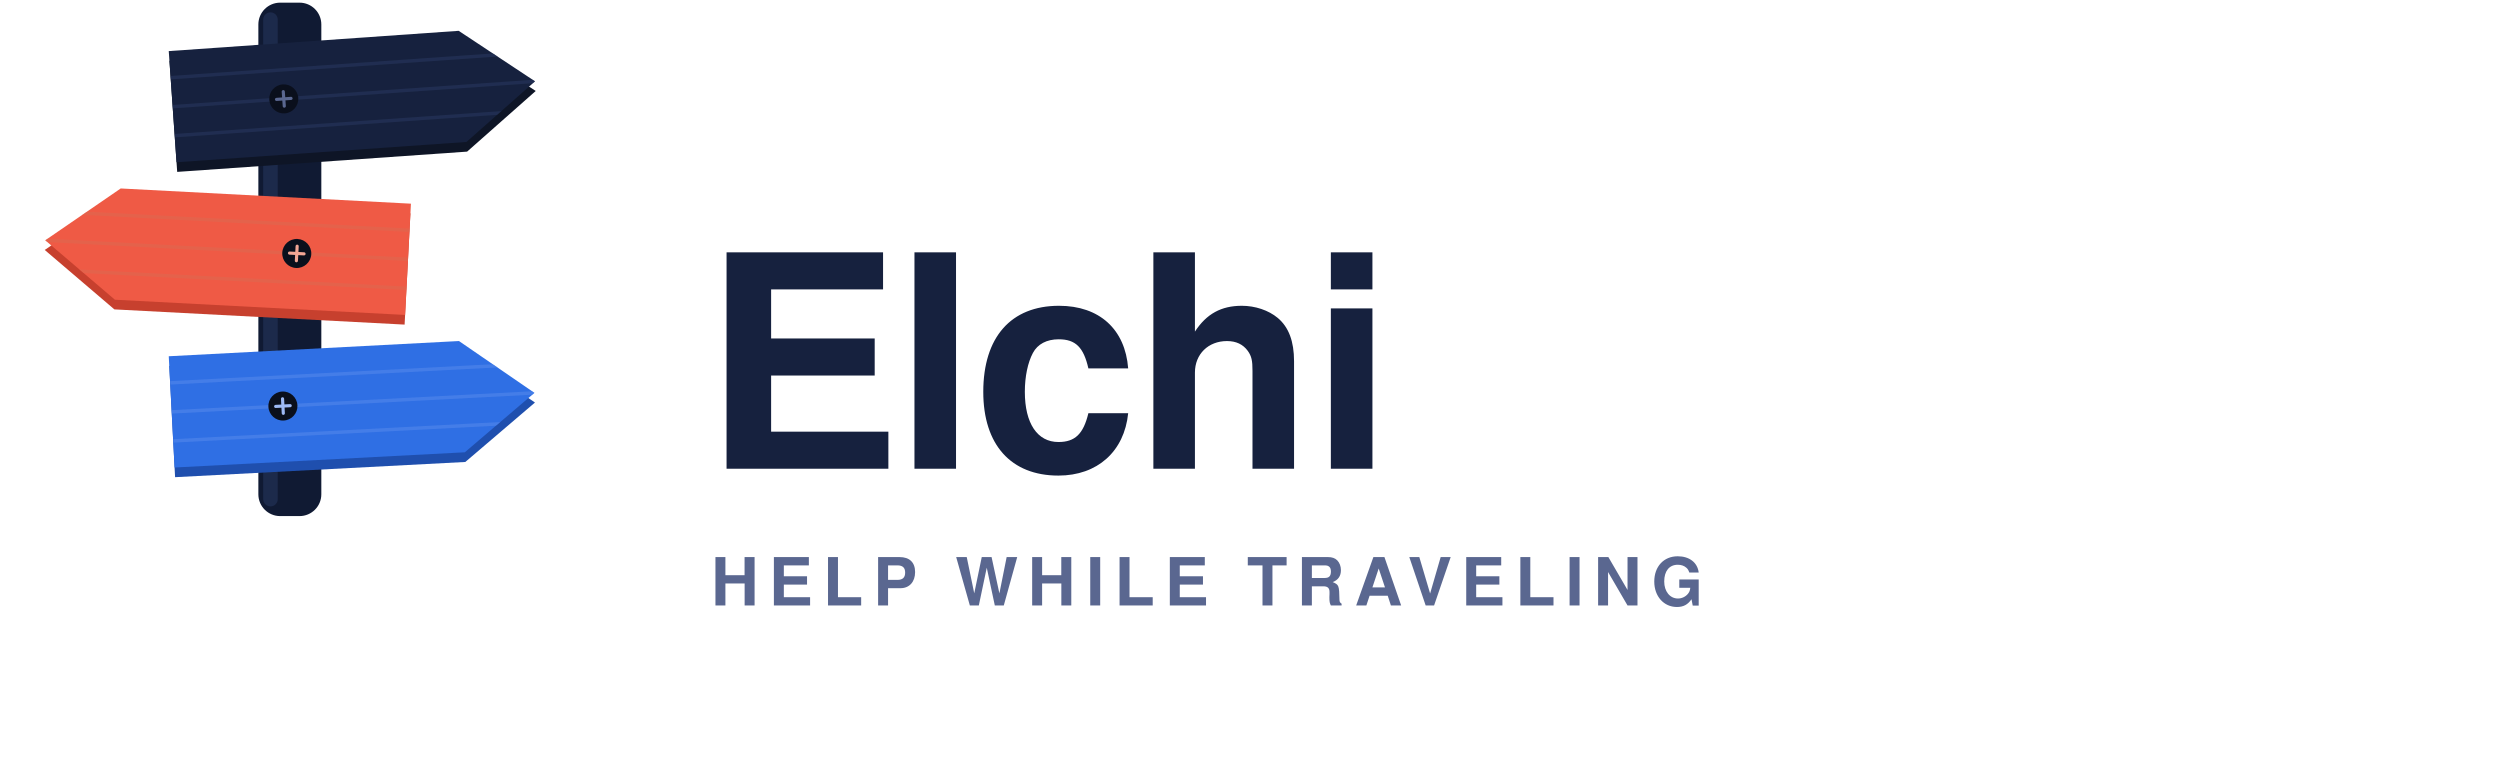
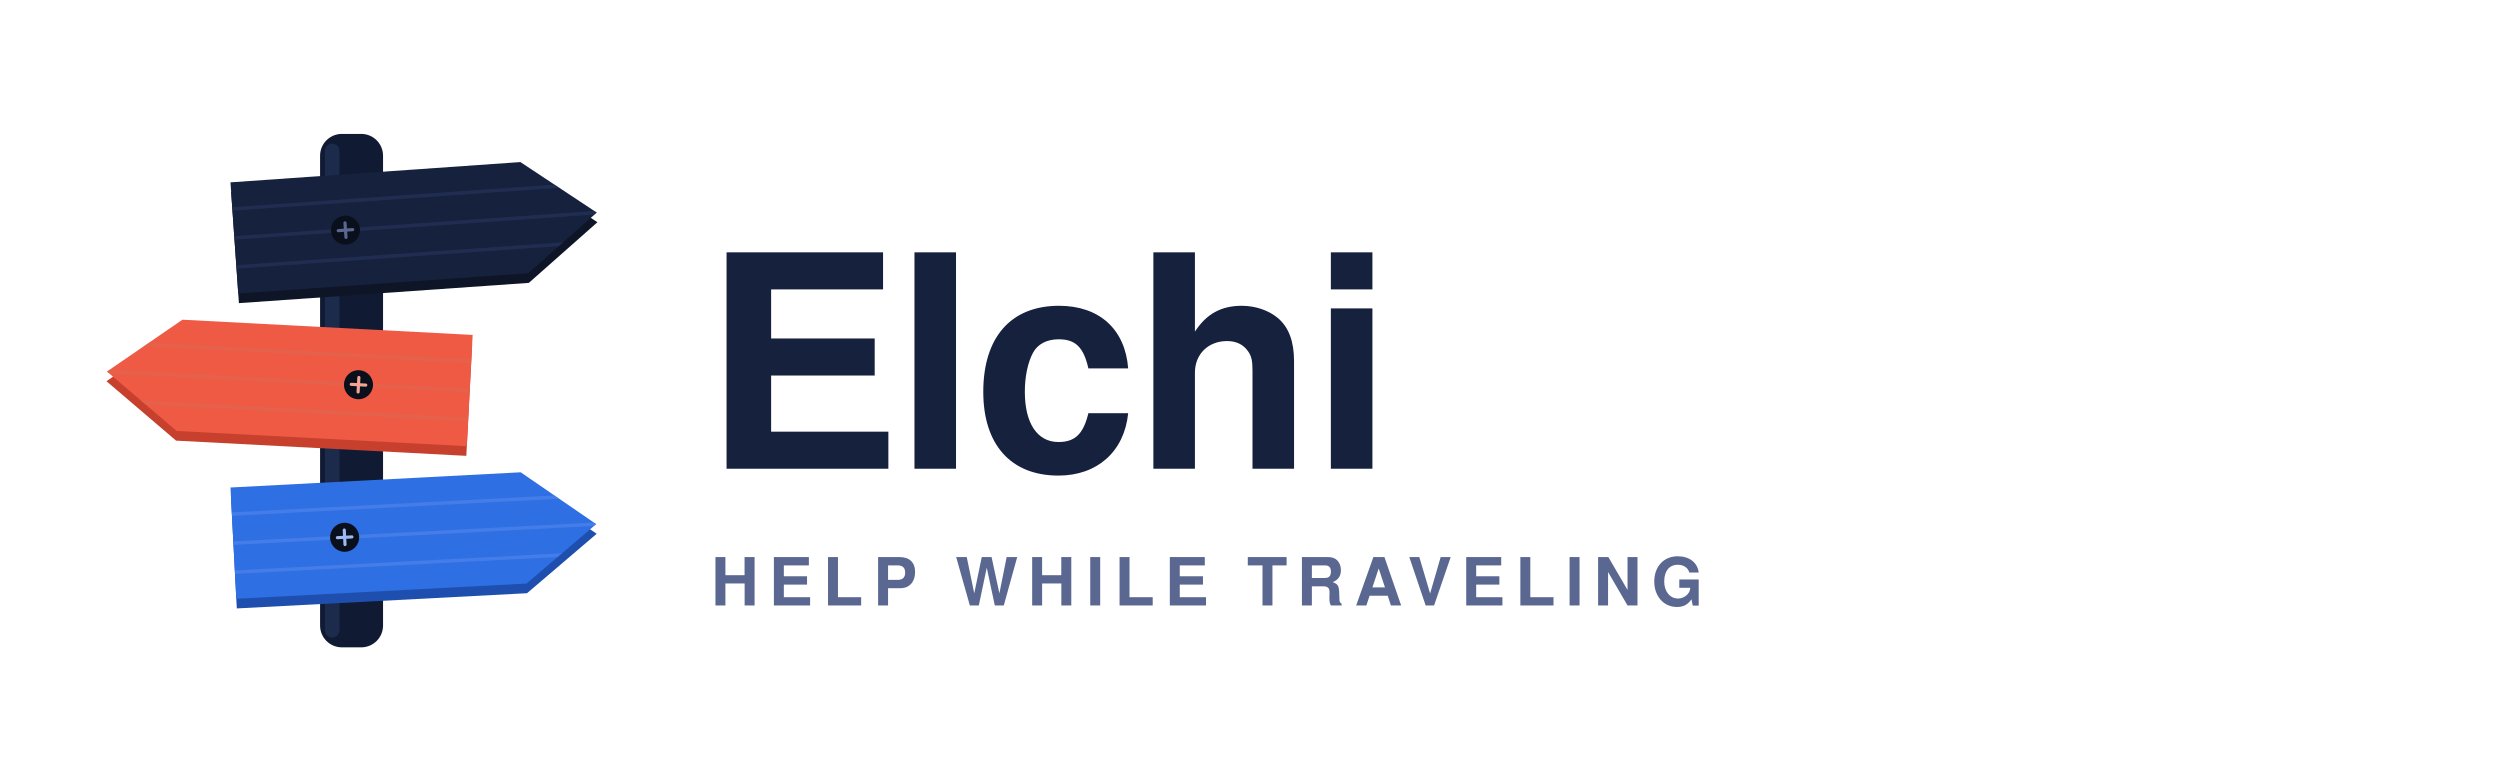
<svg xmlns="http://www.w3.org/2000/svg" width="640" height="200" viewBox="0 0 640 200" fill="none" role="img" aria-label="Elchi — Help While Traveling">
  <defs>
    <clipPath id="ef-clip">
      <path d="M0,0 L120,0 L150,23 L120,46 L0,46 Z" />
    </clipPath>
  </defs>
-   <g transform="translate(6,-8) scale(0.62)">
+   <g transform="translate(21.8, 25.6) scale(0.62)">
    <rect x="97" y="14" width="26" height="212" rx="9" fill="#101A33" />
    <rect x="99" y="18" width="6" height="204" rx="3" fill="#26365F" opacity="0.55" />
    <g transform="translate(60,34) rotate(-4)">
      <path d="M0,4 L120,4 L150,27 L120,50 L0,50 Z" fill="#0E1526" />
      <path d="M0,0 L120,0 L150,23 L120,46 L0,46 Z" fill="#16213E" />
      <g clip-path="url(#ef-clip)" stroke="#2A3A63" stroke-width="1.4" opacity="0.5">
        <line x1="0" y1="11" x2="150" y2="11" />
        <line x1="0" y1="23" x2="150" y2="23" />
        <line x1="0" y1="35" x2="150" y2="35" />
      </g>
      <circle cx="46" cy="23" r="6" fill="#0A0F1C" />
      <path d="M43,23 h6 M46,20 v6" stroke="#5A6790" stroke-width="1.3" stroke-linecap="round" />
    </g>
    <g transform="translate(160,97) rotate(3) scale(-1,1)">
      <path d="M0,4 L120,4 L150,27 L120,50 L0,50 Z" fill="#C7402E" />
      <path d="M0,0 L120,0 L150,23 L120,46 L0,46 Z" fill="#EF5A45" />
      <g clip-path="url(#ef-clip)" stroke="#D96A52" stroke-width="1.4" opacity="0.5">
        <line x1="0" y1="11" x2="150" y2="11" />
        <line x1="0" y1="23" x2="150" y2="23" />
        <line x1="0" y1="35" x2="150" y2="35" />
      </g>
      <circle cx="46" cy="23" r="6" fill="#0A0F1C" />
      <path d="M43,23 h6 M46,20 v6" stroke="#F2A594" stroke-width="1.3" stroke-linecap="round" />
    </g>
    <g transform="translate(60,160) rotate(-3)">
      <path d="M0,4 L120,4 L150,27 L120,50 L0,50 Z" fill="#1F4FAE" />
      <path d="M0,0 L120,0 L150,23 L120,46 L0,46 Z" fill="#2F6FE4" />
      <g clip-path="url(#ef-clip)" stroke="#5A8CEC" stroke-width="1.4" opacity="0.5">
        <line x1="0" y1="11" x2="150" y2="11" />
        <line x1="0" y1="23" x2="150" y2="23" />
        <line x1="0" y1="35" x2="150" y2="35" />
      </g>
      <circle cx="46" cy="23" r="6" fill="#0A0F1C" />
      <path d="M43,23 h6 M46,20 v6" stroke="#9DB9F5" stroke-width="1.3" stroke-linecap="round" />
    </g>
  </g>
  <text x="180" y="120" font-family="Segoe UI, Helvetica, Arial, sans-serif" font-size="76" font-weight="800" letter-spacing="-1" fill="#16213E">Elchi</text>
  <text x="182" y="155" font-family="Segoe UI, Helvetica, Arial, sans-serif" font-size="17" font-weight="600" letter-spacing="2.5" fill="#5A6790">HELP WHILE TRAVELING</text>
</svg>
